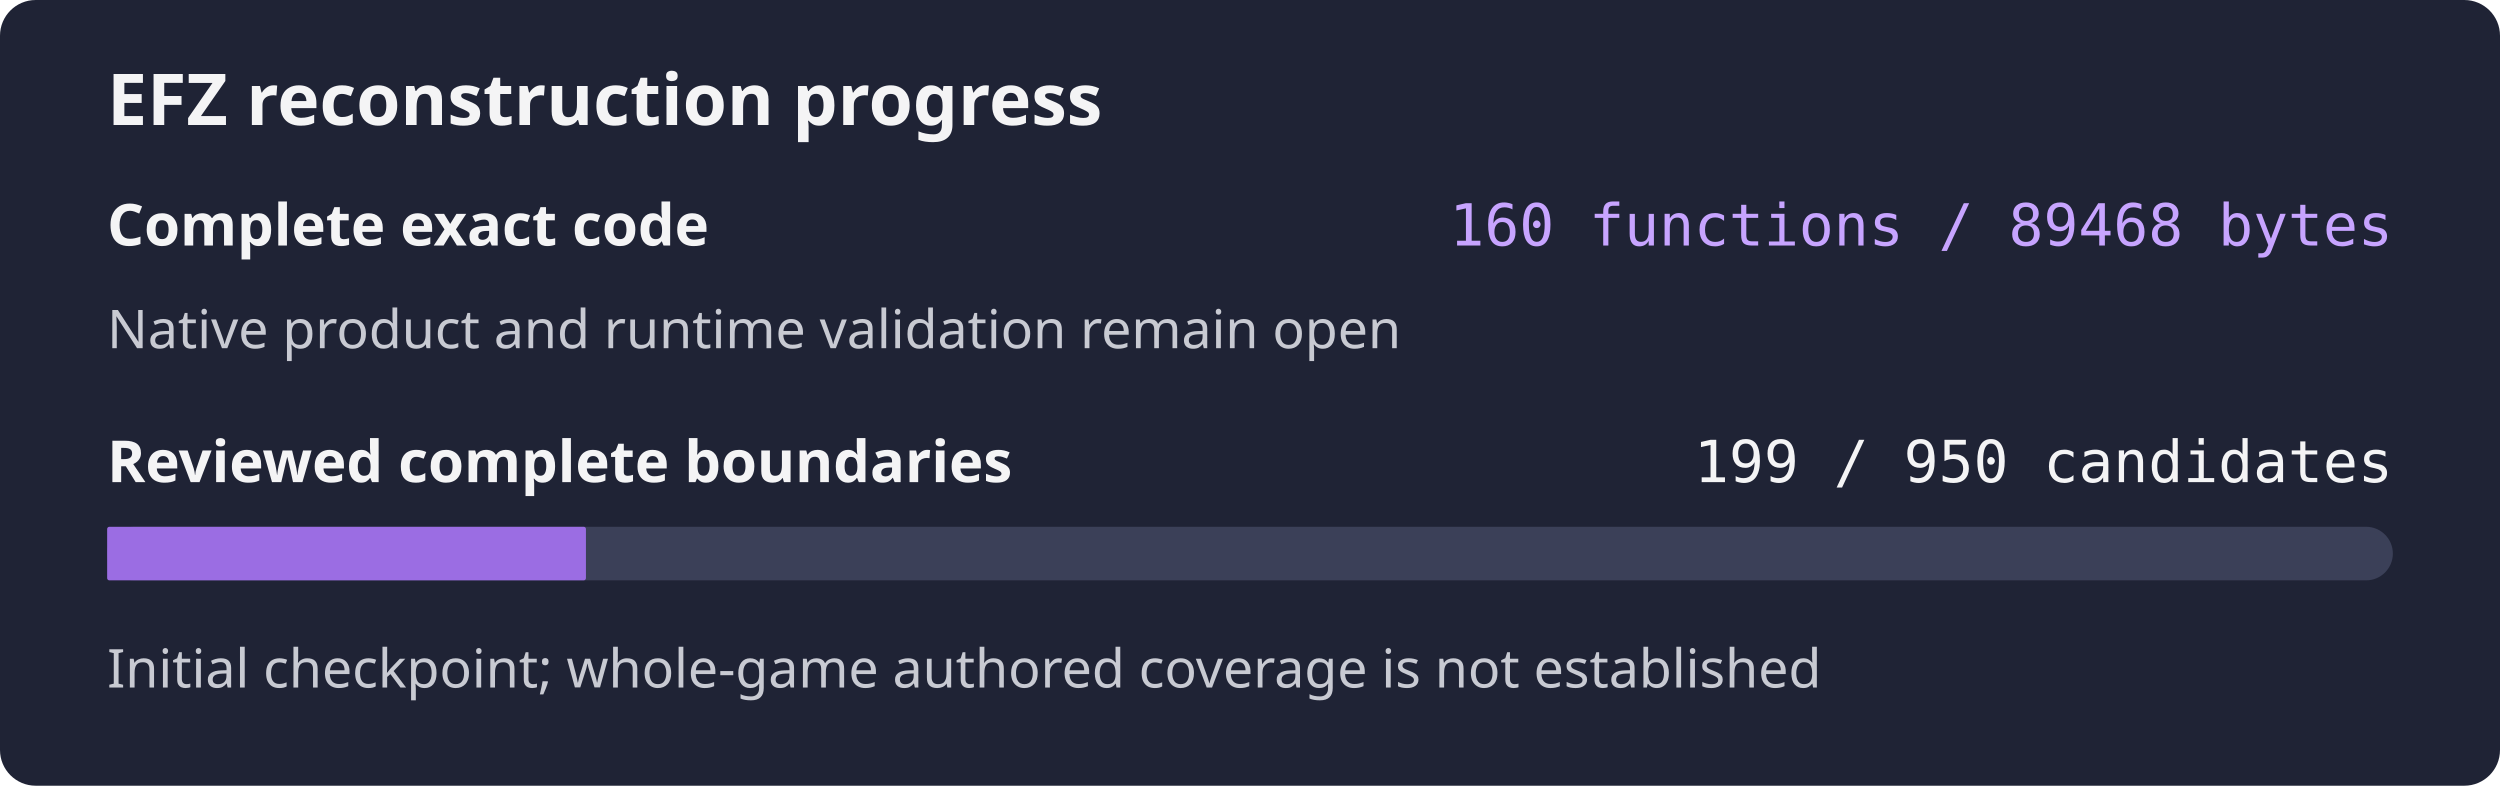
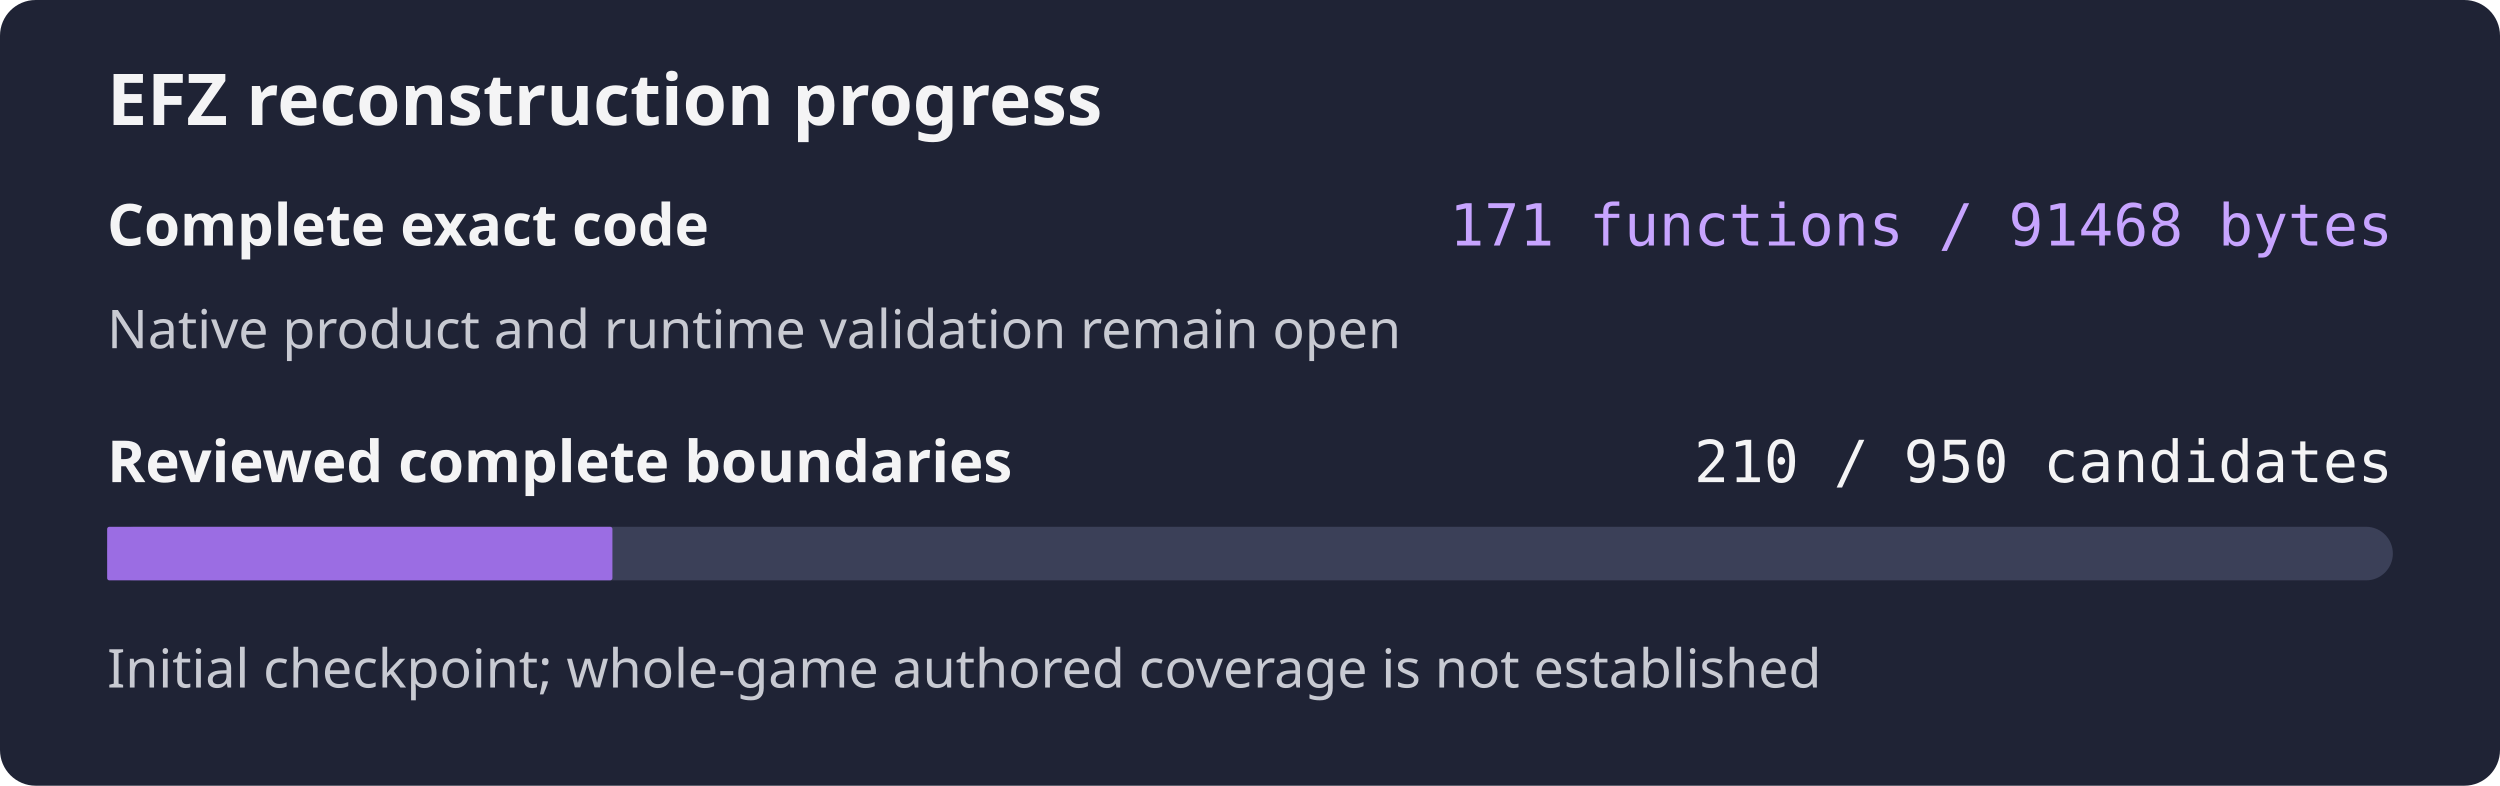
- <svg xmlns="http://www.w3.org/2000/svg" width="560" height="176" role="img" aria-label="EFZ reconstruction: 160 exact functions, 89468 exact bytes; 199 reviewed boundaries out of 950 candidates">
+ <svg xmlns="http://www.w3.org/2000/svg" width="560" height="176" role="img" aria-label="EFZ reconstruction: 171 exact functions, 91468 exact bytes; 210 reviewed boundaries out of 950 candidates">
  <rect width="560" height="176" rx="8" fill="#1f2335" />
  <text x="24" y="28" fill="#f4f4f5" font-family="sans-serif" font-size="16" font-weight="600">EFZ reconstruction progress</text>
  <text x="24" y="55" fill="#f4f4f5" font-family="sans-serif" font-size="13" font-weight="600">Complete exact code</text>
-   <text x="536" y="55" fill="#c7a4ff" text-anchor="end" font-family="monospace" font-size="13">160 functions / 89468 bytes</text>
+   <text x="536" y="55" fill="#c7a4ff" text-anchor="end" font-family="monospace" font-size="13">171 functions / 91468 bytes</text>
  <text x="24" y="78" fill="#c8cad2" font-family="sans-serif" font-size="12">Native product and runtime validation remain open</text>
  <text x="24" y="108" fill="#f4f4f5" font-family="sans-serif" font-size="13" font-weight="600">Reviewed complete boundaries</text>
-   <text x="536" y="108" fill="#f4f4f5" text-anchor="end" font-family="monospace" font-size="13">199 / 950 candidates</text>
+   <text x="536" y="108" fill="#f4f4f5" text-anchor="end" font-family="monospace" font-size="13">210 / 950 candidates</text>
  <rect x="24" y="118" width="512" height="12" rx="6" fill="#3b4058" />
-   <rect x="24" y="118" width="107.25" height="12" rx="0.5" fill="#9b6de3" />
+   <rect x="24" y="118" width="113.18" height="12" rx="0.5" fill="#9b6de3" />
  <text x="24" y="154" fill="#c8cad2" font-family="sans-serif" font-size="12">Initial checkpoint; whole-game authored coverage is not established</text>
</svg>
